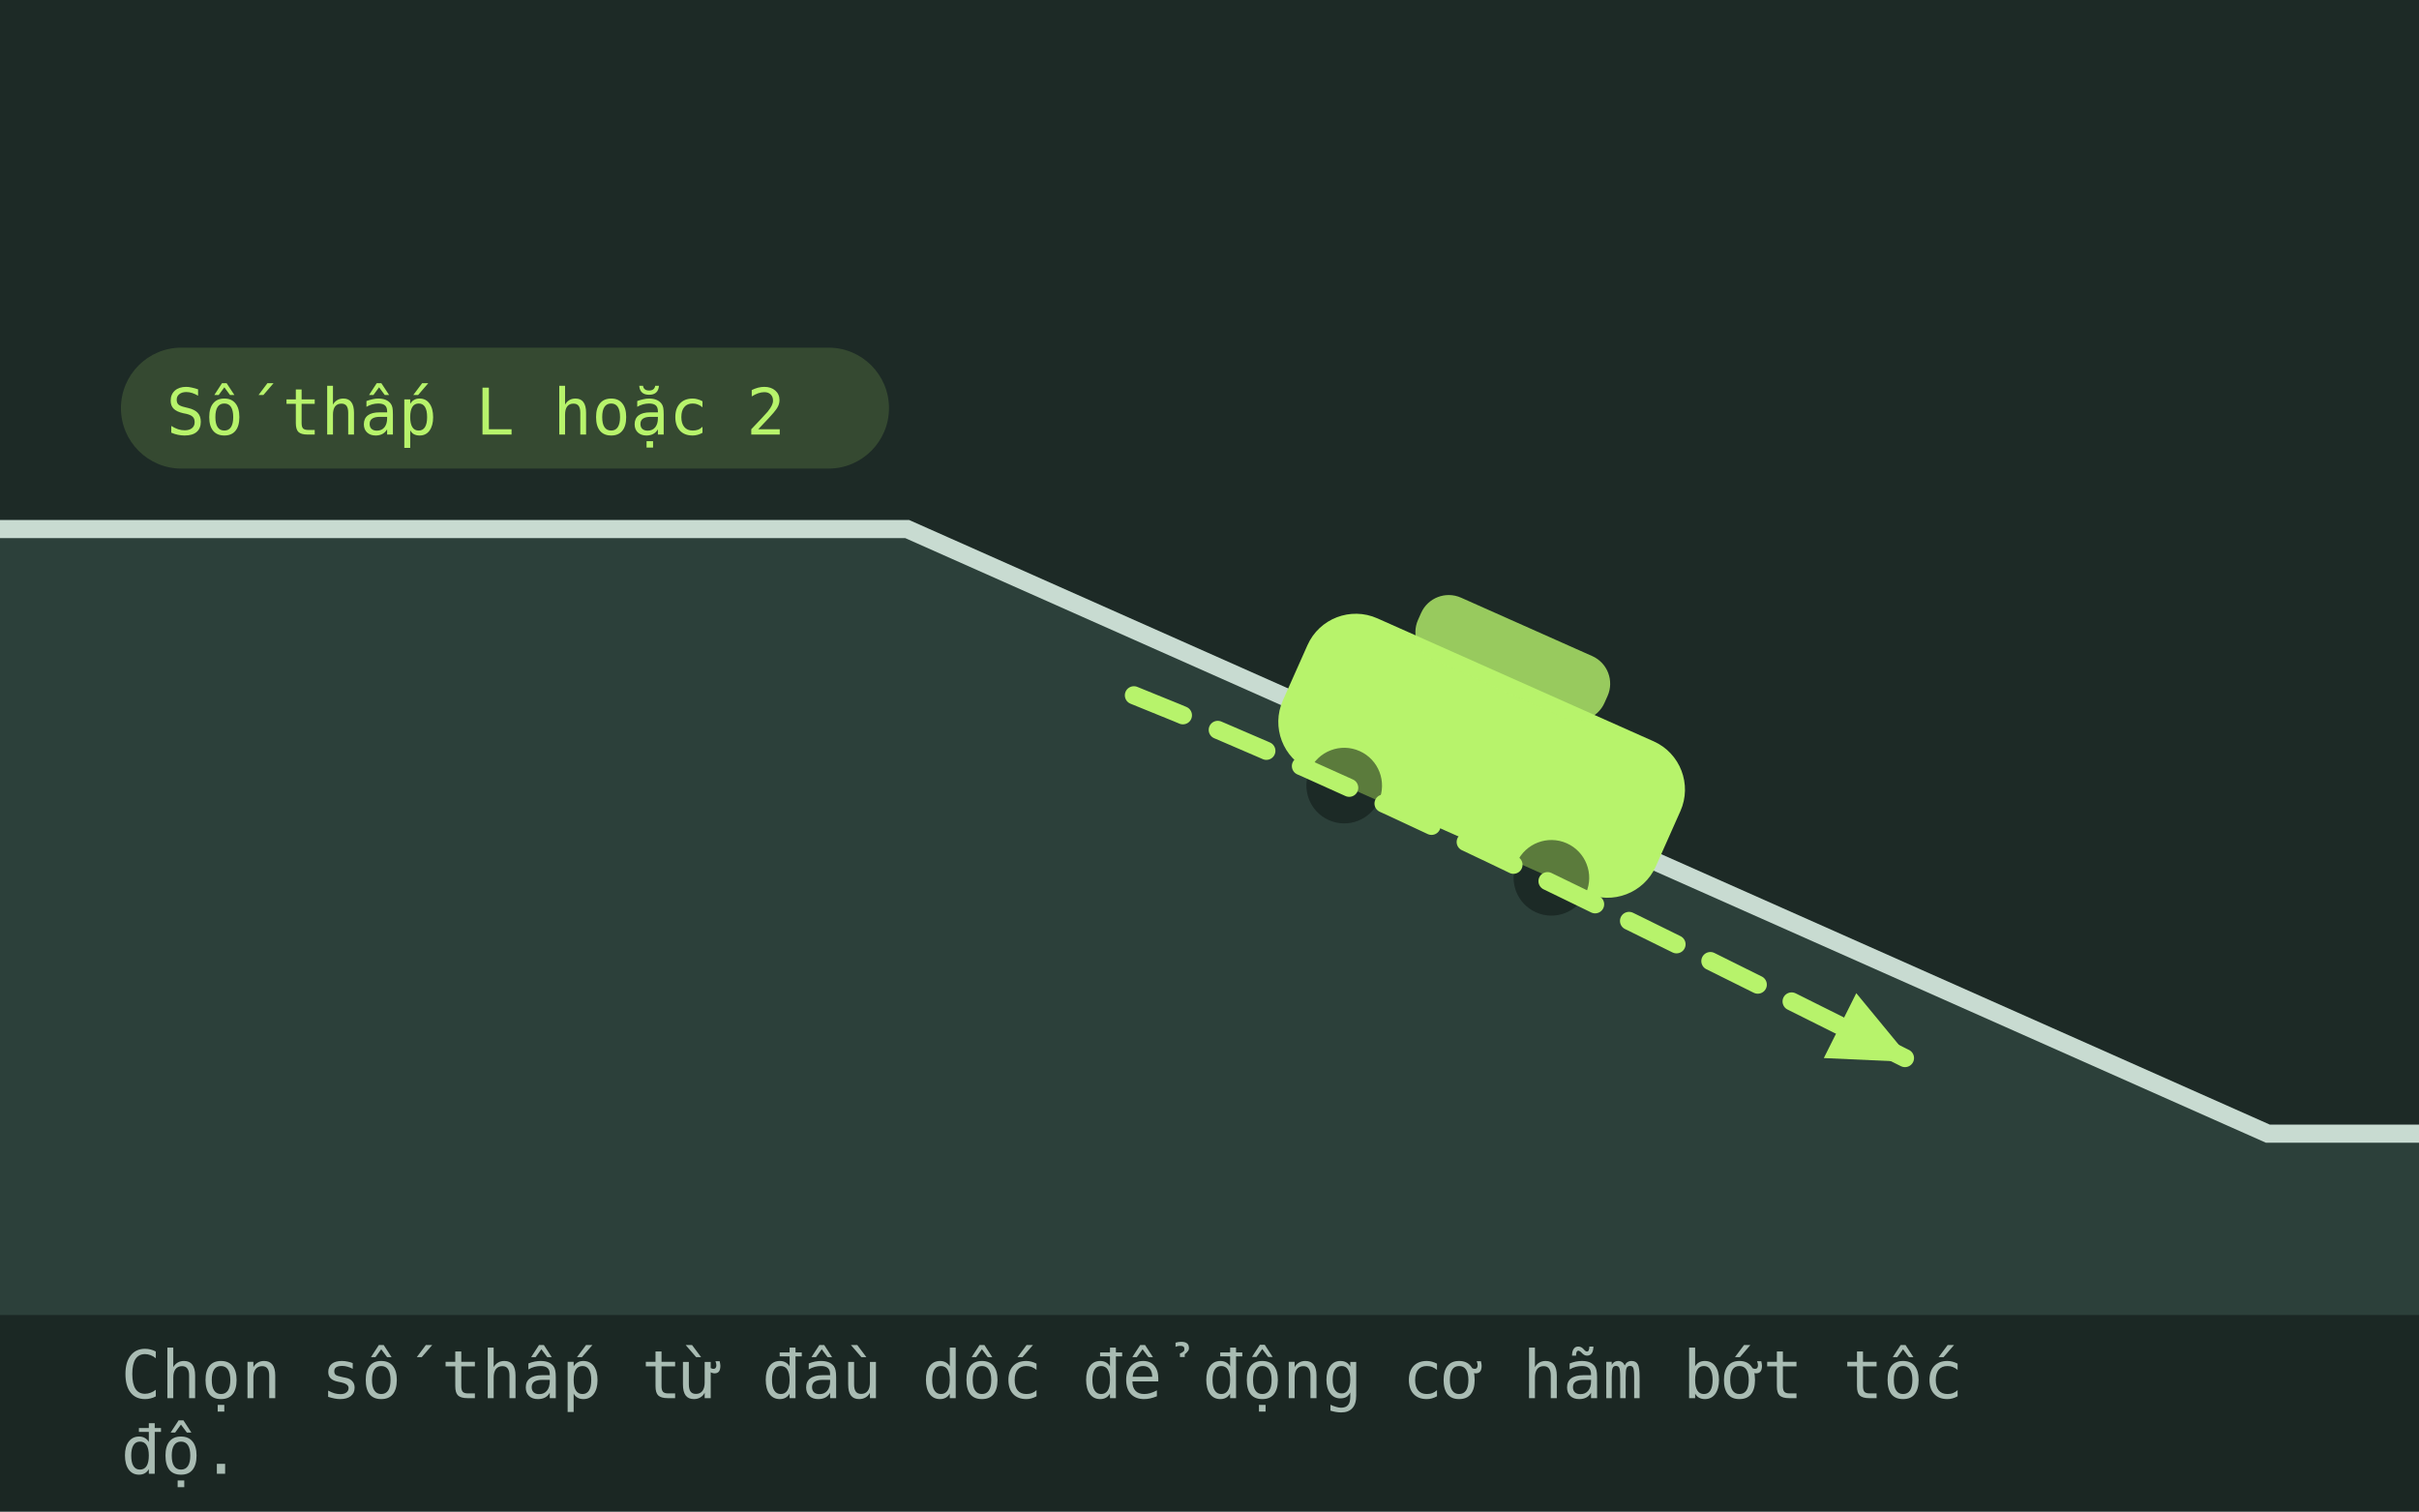
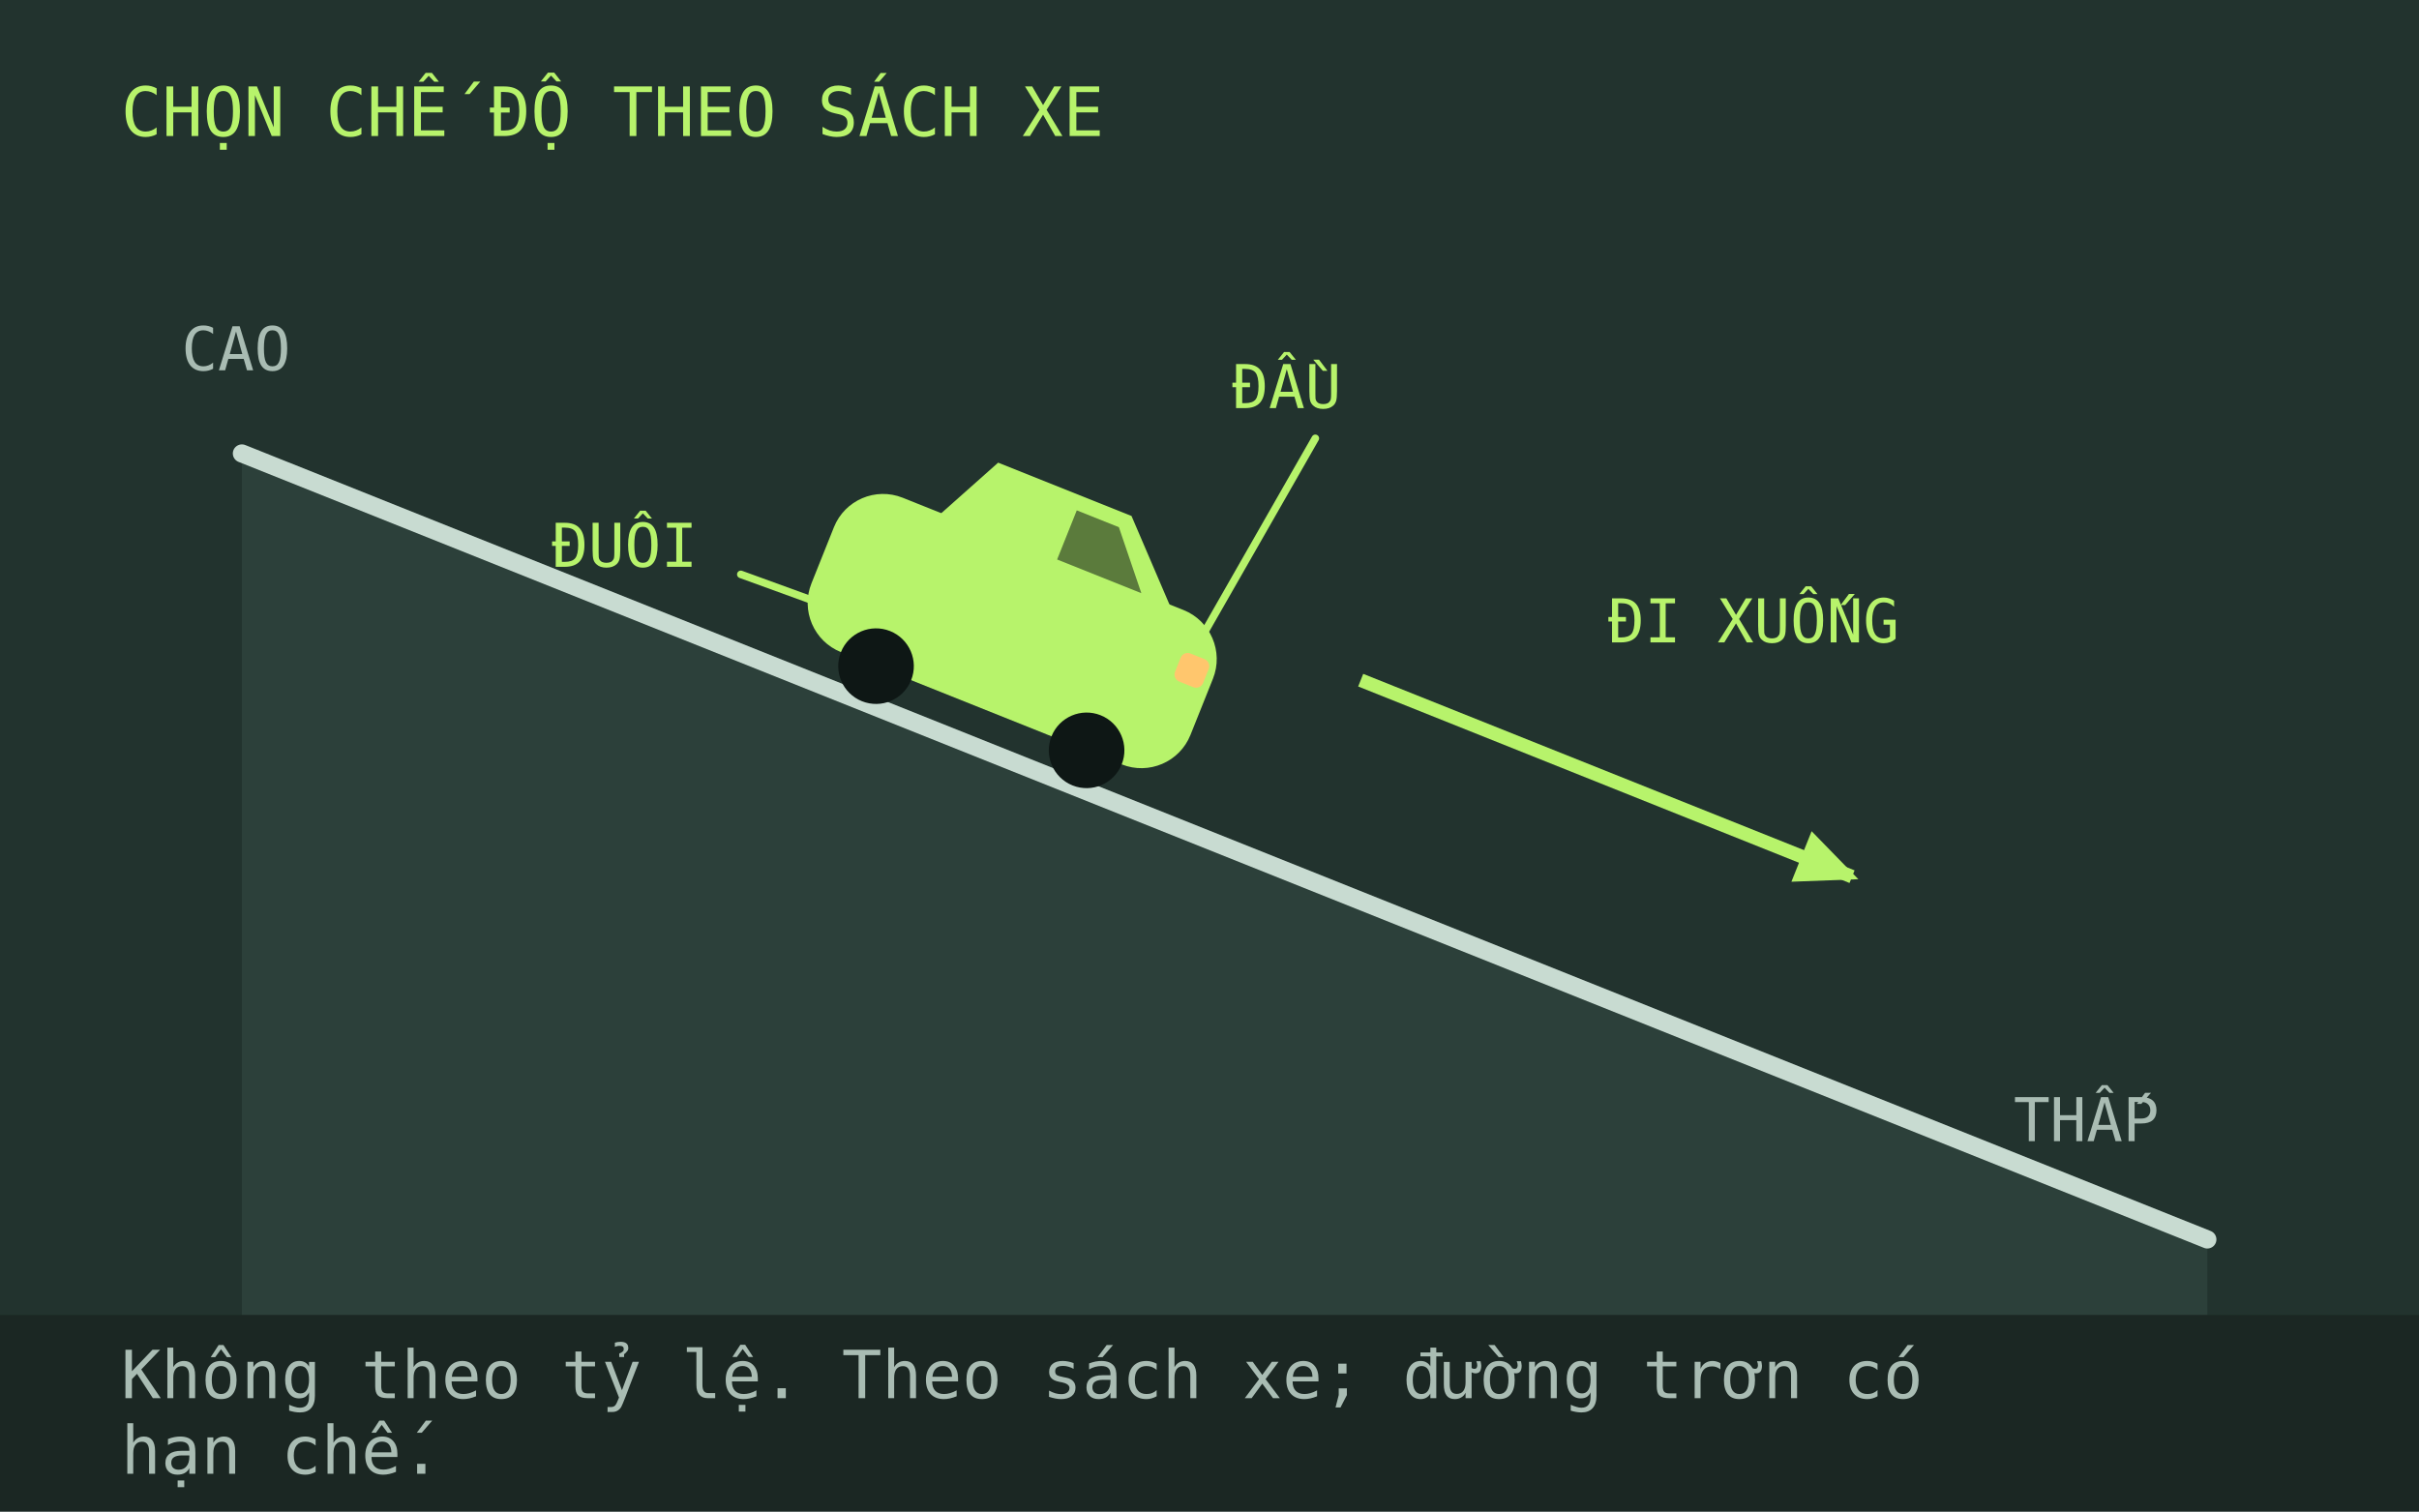
<svg xmlns="http://www.w3.org/2000/svg" viewBox="0 0 320 200" width="320" height="200" role="img" aria-labelledby="ttl">
  <defs>
    <marker id="tip" viewBox="0 0 10 10" refX="8" refY="5" markerWidth="5" markerHeight="5" orient="auto-start-reverse">
      <path d="M0 1L9 5L0 9Z" fill="#b7f36b" />
    </marker>
  </defs>
  <rect x="0" y="0" width="320" height="200" rx="0" fill="#22332e" />
-   <rect x="0" y="0" width="320" height="180" rx="0" fill="#1d2a26" />
-   <path d="M0 70L120 70L300 150L320 150L320 180L0 180Z" fill="#2c403a" />
-   <path d="M0 70L120 70L300 150L320 150" stroke="#c8dbd1" stroke-width="2.4" fill="none" />
-   <g transform="translate(196 100) rotate(24)">
+   <text x="16" y="18" font-family="DM Mono, ui-monospace, monospace" font-size="9" font-weight="500" fill="#b7f36b" text-anchor="start">CHỌN CHẾ ĐỘ THEO SÁCH XE</text>
+   <g id="downhill-grade">
+     <path d="M32 60L292 164L292 174L32 174Z" fill="#2c403a" />
+     <path d="M32 60L292 164" stroke="#c8dbd1" stroke-width="2.4" stroke-linecap="round" />
+   </g>
+   <g id="downhill-car" transform="translate(133.9 83.5) rotate(21.8)">
    <rect x="-27" y="-11" width="54" height="22" rx="7" fill="#b7f36b" />
-     <rect x="-15" y="-18" width="27" height="9" rx="4" fill="#b7f36b" opacity=".8" />
-     <circle cx="-15" cy="11" r="5" fill="#0e1715" opacity=".55" />
-     <circle cx="15" cy="11" r="5" fill="#0e1715" opacity=".55" />
+     <path d="M-15 -10L-10 -20L9 -20L19 -10Z" fill="#b7f36b" />
+     <path d="M2 -18L8 -18L14 -11L2 -11Z" fill="#0e1715" opacity=".55" />
+     <rect x="22" y="-6" width="4" height="4" rx="1" fill="#ffc66d" />
+     <circle cx="-15" cy="11" r="5" fill="#0e1715" />
+     <circle cx="15" cy="11" r="5" fill="#0e1715" />
  </g>
-   <path d="M150 92C180 104 212 120 252 140" fill="none" stroke="#b7f36b" stroke-width="2.4" stroke-dasharray="7 5" stroke-linecap="round" marker-end="url(#tip)" />
-   <g>
-     <rect x="16" y="46" width="101.6" height="16" rx="8" fill="#b7f36b" opacity=".16" />
-     <text x="22" y="57.5" font-family="DM Mono, ui-monospace, monospace" font-size="8.5" font-weight="500" fill="#b7f36b" text-anchor="start">Số thấp L hoặc 2</text>
+   <text x="24" y="49" font-family="DM Mono, ui-monospace, monospace" font-size="8" font-weight="500" fill="#a9bcb3" text-anchor="start">CAO</text>
+   <text x="276" y="151" font-family="DM Mono, ui-monospace, monospace" font-size="8" font-weight="500" fill="#a9bcb3" text-anchor="middle">THẤP</text>
+   <text x="73" y="75" font-family="DM Mono, ui-monospace, monospace" font-size="8" font-weight="500" fill="#b7f36b" text-anchor="start">ĐUÔI</text>
+   <path d="M98 76L109 80" stroke="#b7f36b" stroke-width="1" stroke-linecap="round" />
+   <text x="163" y="54" font-family="DM Mono, ui-monospace, monospace" font-size="8" font-weight="500" fill="#b7f36b" text-anchor="start">ĐẦU</text>
+   <path d="M174 58L158 86" stroke="#b7f36b" stroke-width="1" stroke-linecap="round" />
+   <g id="downhill-forward">
+     <path d="M180 90L245 116" fill="none" stroke="#b7f36b" stroke-width="1.8" marker-end="url(#tip)" />
  </g>
+   <text x="232" y="85" font-family="DM Mono, ui-monospace, monospace" font-size="8" font-weight="500" fill="#b7f36b" text-anchor="middle">ĐI XUỐNG</text>
  <rect x="0" y="174" width="320" height="26" rx="0" fill="#1a2622" opacity="0.92" />
-   <text x="16" y="185" font-family="DM Mono, ui-monospace, monospace" font-size="8.8" font-weight="500" fill="#a9bcb3" text-anchor="start">Chọn số thấp từ đầu dốc để động cơ hãm bớt tốc</text>
-   <text x="16" y="195" font-family="DM Mono, ui-monospace, monospace" font-size="8.8" font-weight="500" fill="#a9bcb3" text-anchor="start">độ.</text>
+   <text x="16" y="185" font-family="DM Mono, ui-monospace, monospace" font-size="8.8" font-weight="500" fill="#a9bcb3" text-anchor="start">Không theo tỷ lệ. Theo sách xe; đường trơn có</text>
+   <text x="16" y="195" font-family="DM Mono, ui-monospace, monospace" font-size="8.8" font-weight="500" fill="#a9bcb3" text-anchor="start">hạn chế.</text>
</svg>
